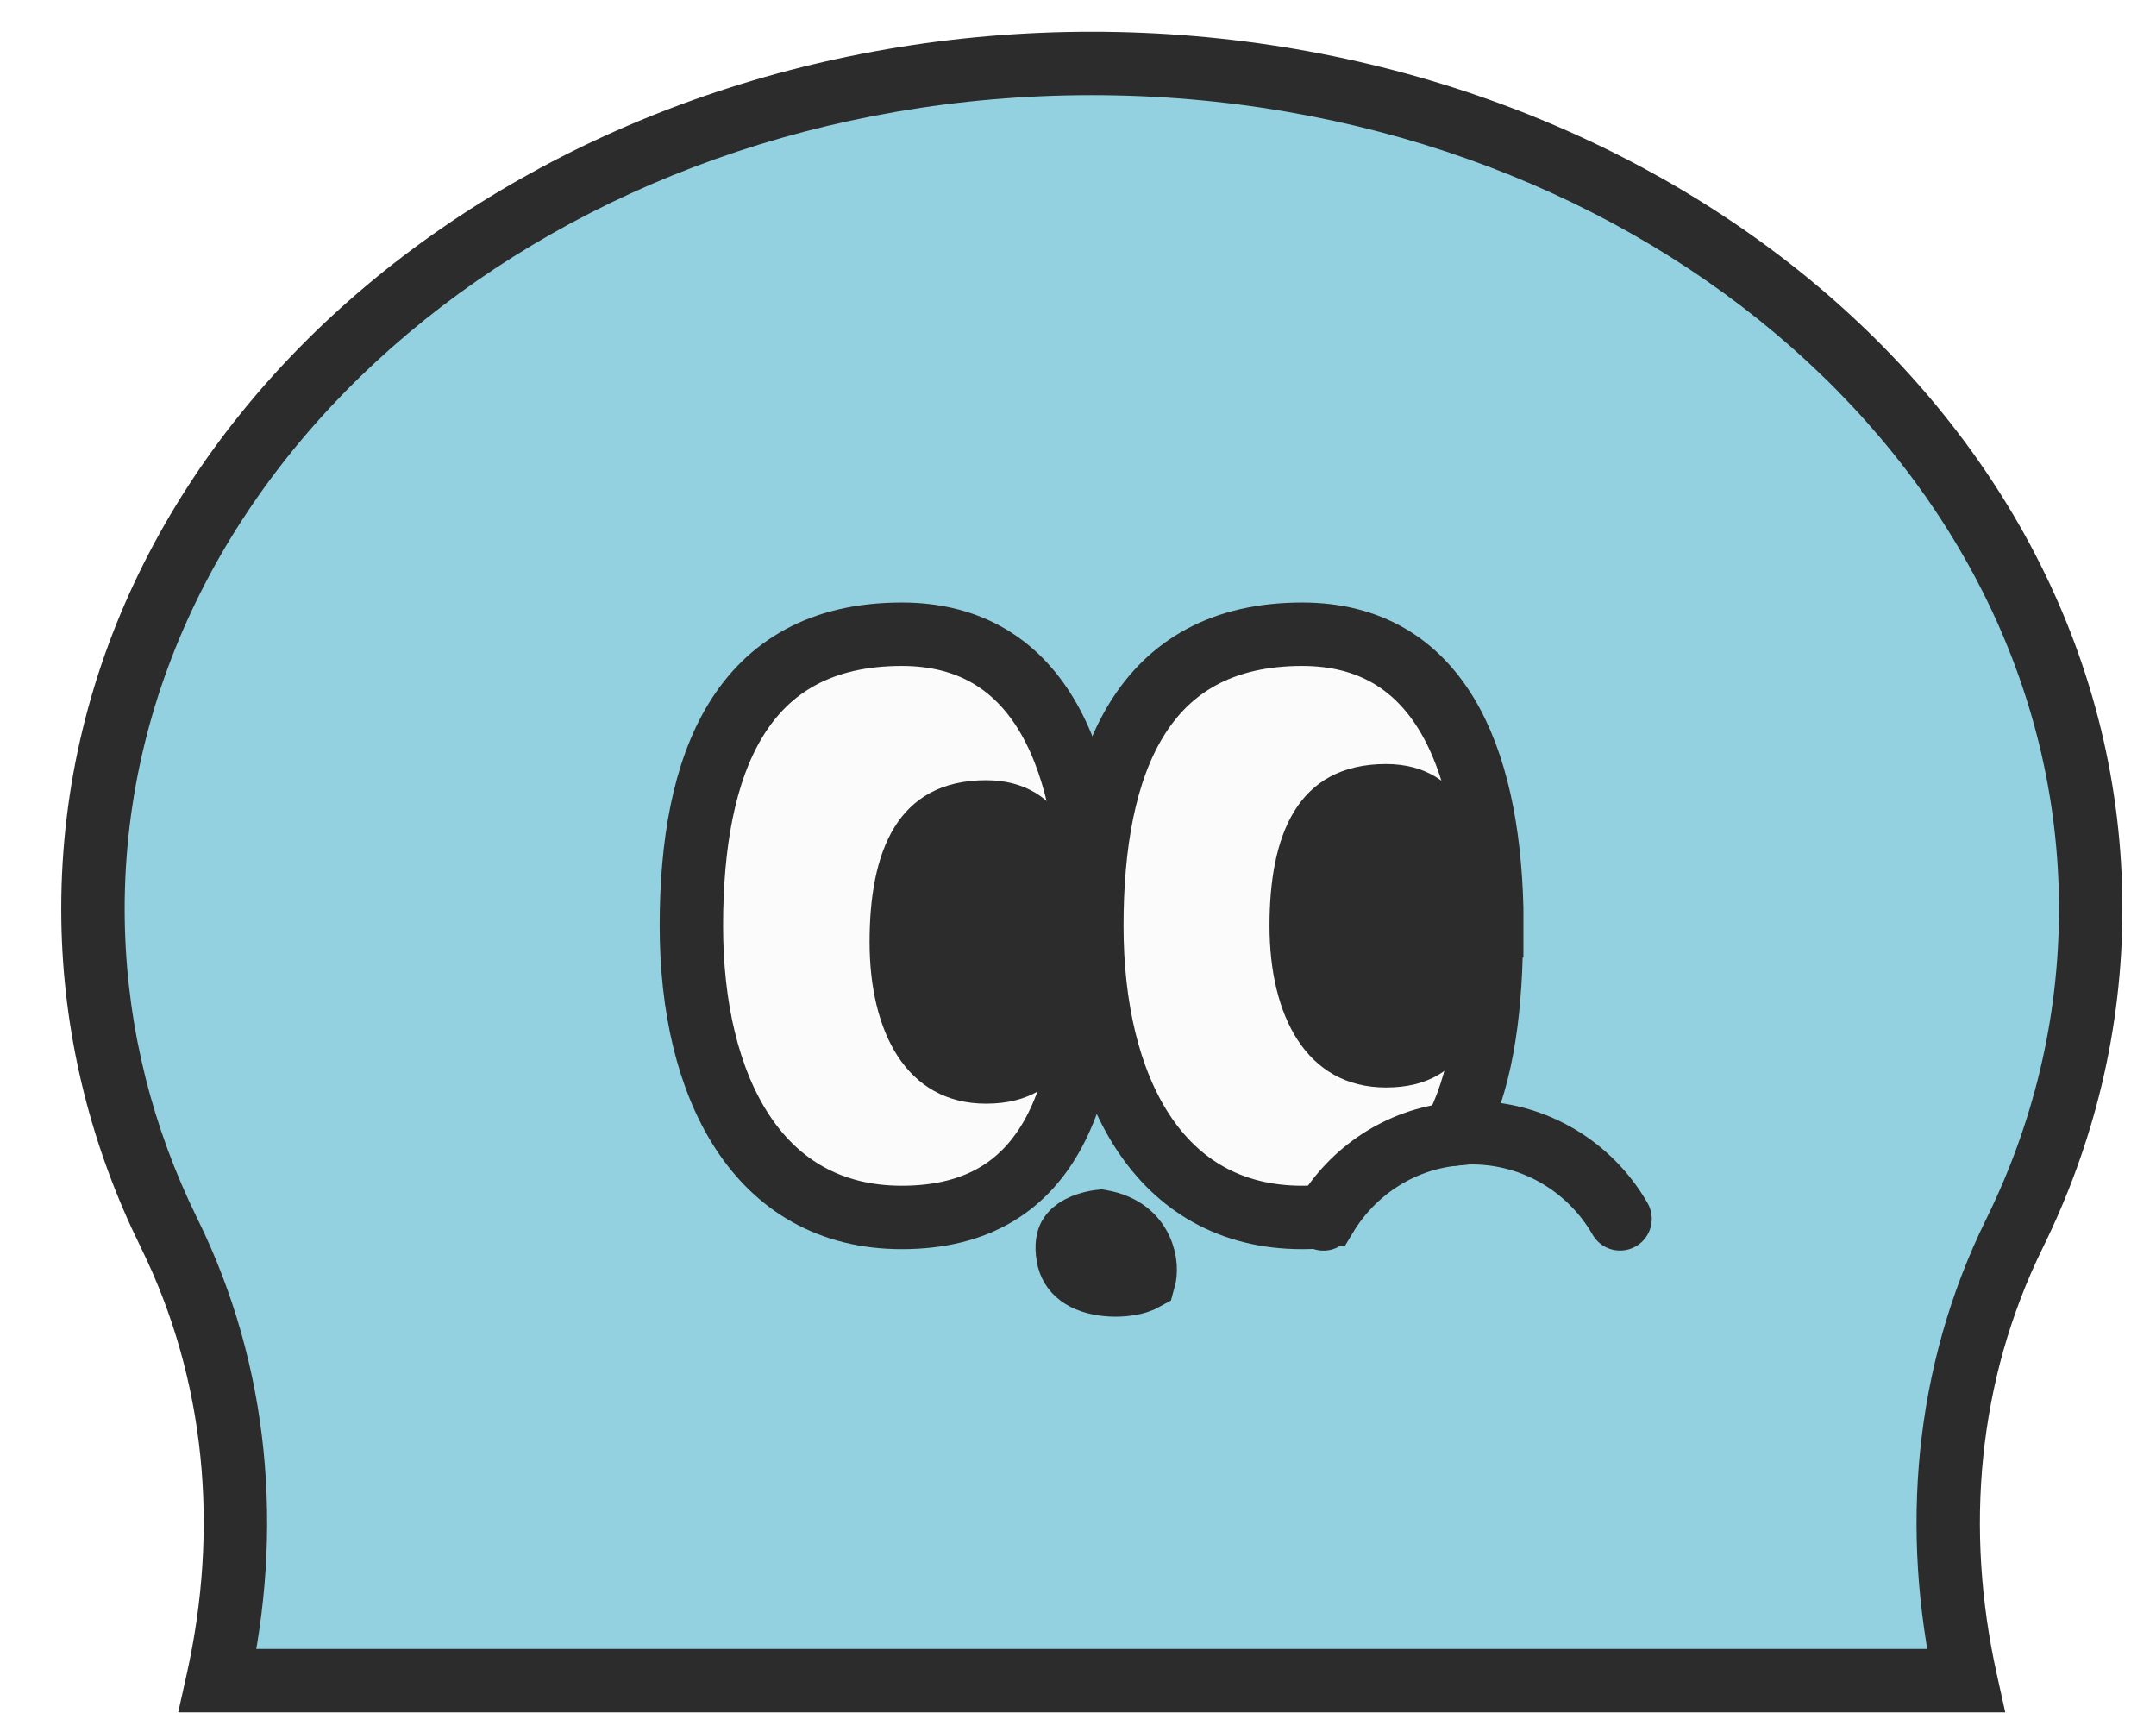
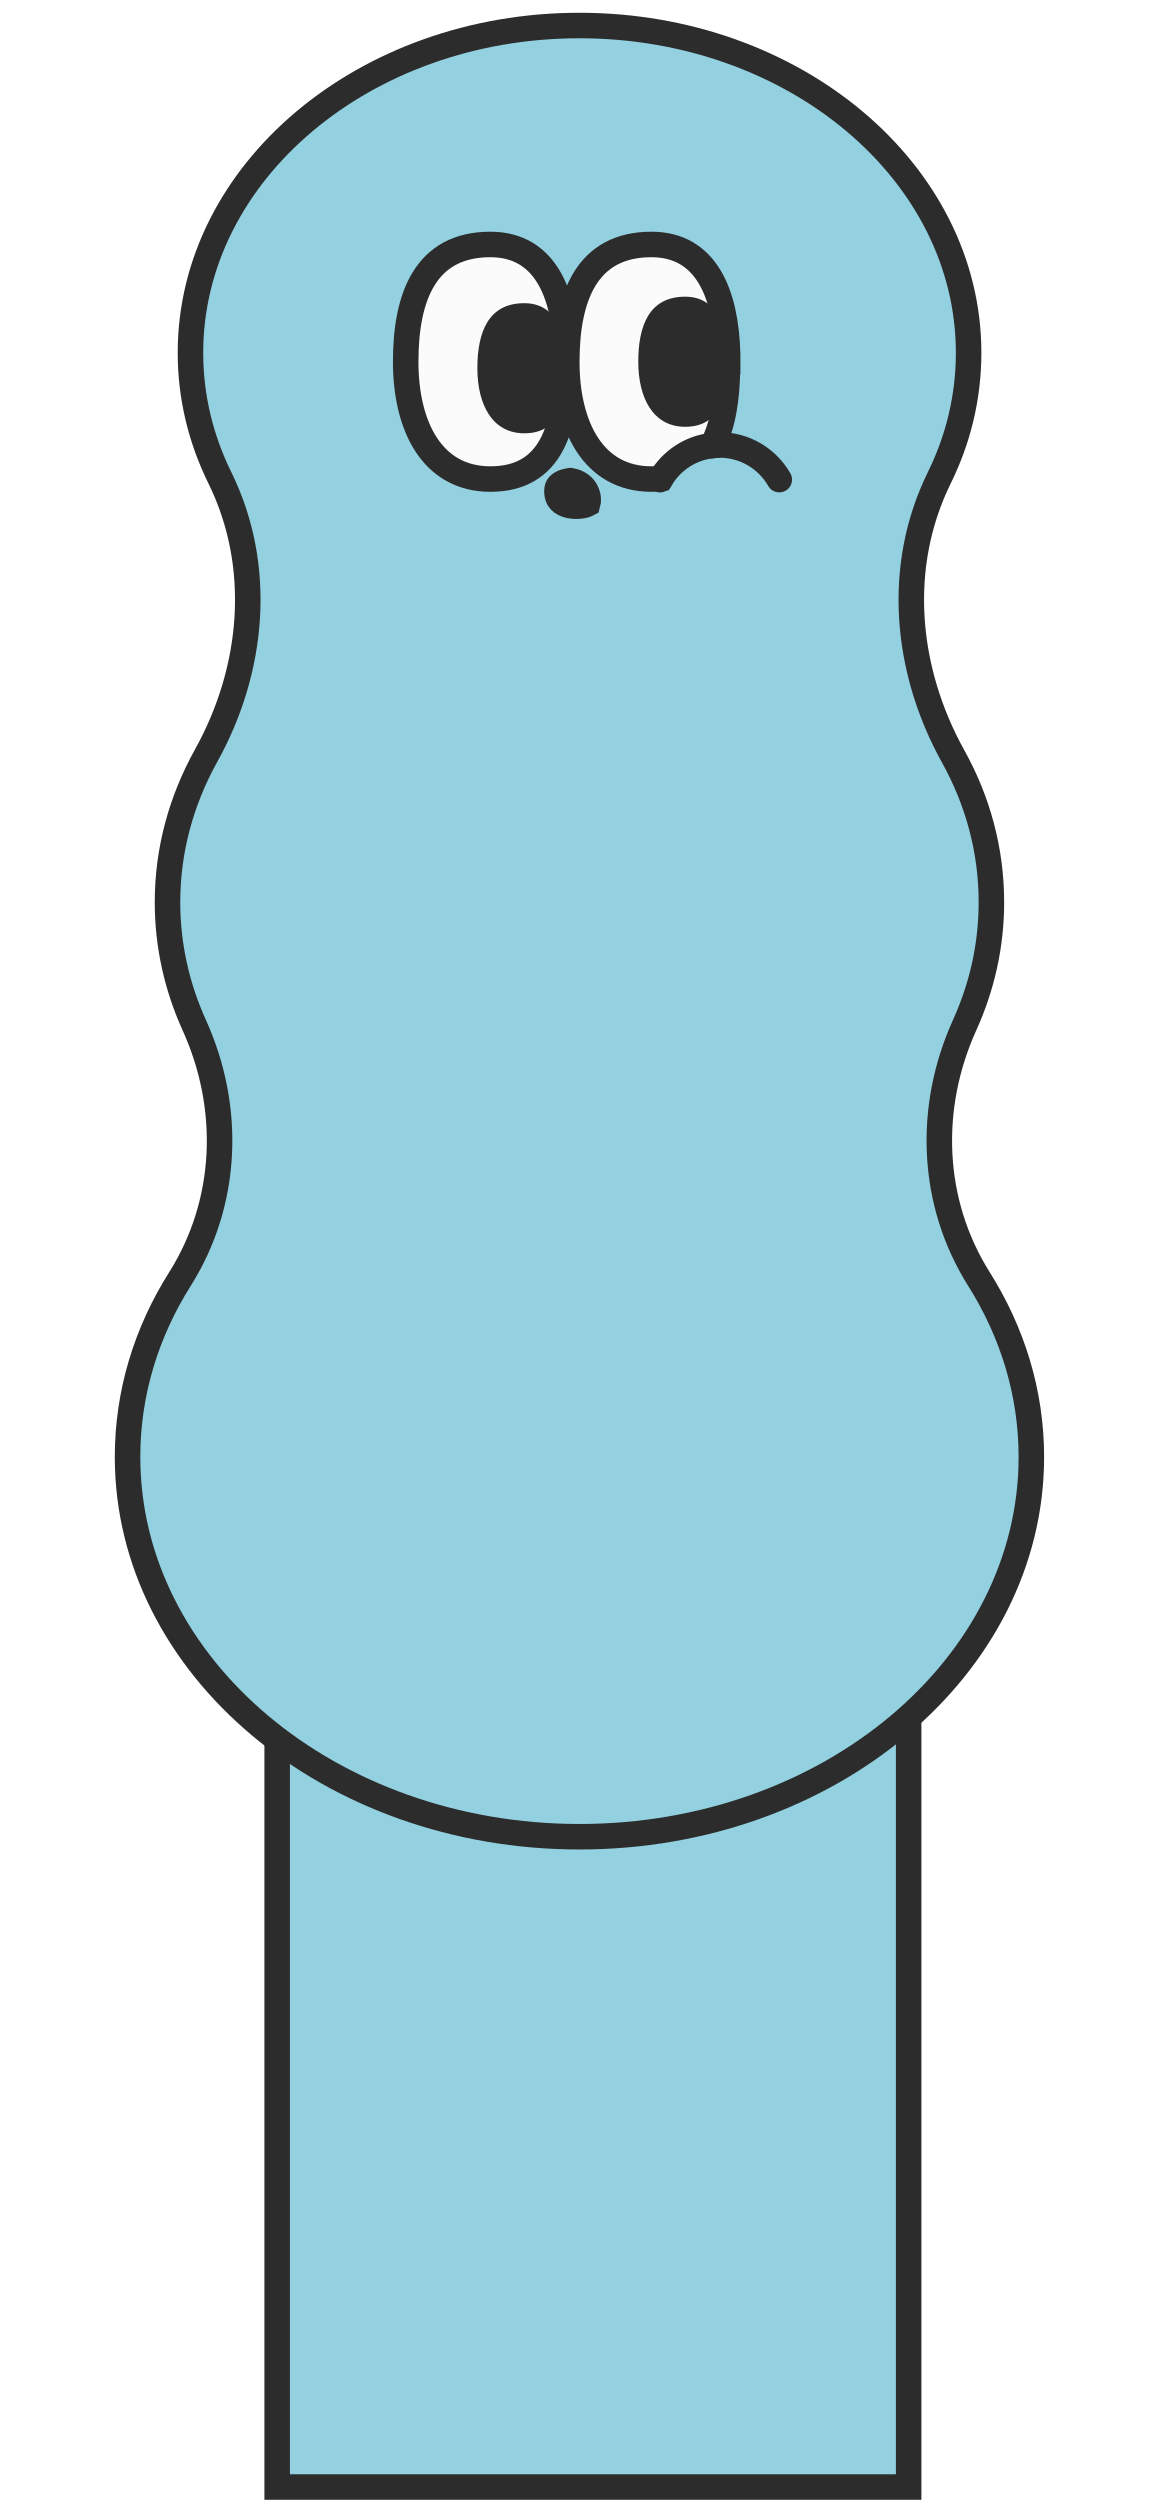
- <svg xmlns="http://www.w3.org/2000/svg" width="34" height="27" viewBox="0 0 34 27" fill="none">
-   <path d="M17.215 1C25.827 1 32.97 6.895 32.97 14.331C32.97 16.147 32.542 17.879 31.767 19.452C30.68 21.662 30.474 24.13 31 26.5H3.434C3.962 24.129 3.757 21.658 2.669 19.446L2.527 19.149C1.841 17.656 1.466 16.027 1.466 14.331C1.466 6.895 8.602 1 17.215 1Z" fill="#93D1E0" />
-   <path d="M17.215 1L17.215 0.5H17.215V1ZM32.97 14.331L33.47 14.331V14.331H32.97ZM31.767 19.452L31.318 19.231L31.318 19.231L31.767 19.452ZM31 26.5V27H31.623L31.488 26.392L31 26.5ZM3.434 26.5L2.946 26.391L2.81 27H3.434V26.5ZM2.669 19.446L2.218 19.662L2.22 19.667L2.669 19.446ZM2.527 19.149L2.073 19.358L2.076 19.365L2.527 19.149ZM1.466 14.331H0.966V14.331L1.466 14.331ZM17.215 1L17.215 1.5C25.637 1.5 32.47 7.249 32.47 14.331H32.97H33.47C33.47 6.54 26.018 0.5 17.215 0.5L17.215 1ZM32.97 14.331L32.47 14.331C32.47 16.067 32.062 17.724 31.318 19.231L31.767 19.452L32.215 19.673C33.023 18.034 33.47 16.227 33.47 14.331L32.97 14.331ZM31.767 19.452L31.318 19.231C30.176 21.554 29.965 24.139 30.512 26.608L31 26.5L31.488 26.392C30.984 24.12 31.184 21.769 32.215 19.673L31.767 19.452ZM31 26.5V26H3.434V26.5V27H31V26.5ZM3.434 26.5L3.922 26.609C4.472 24.139 4.261 21.551 3.118 19.226L2.669 19.446L2.22 19.667C3.253 21.766 3.452 24.119 2.946 26.391L3.434 26.5ZM2.669 19.446L3.12 19.231L2.979 18.934L2.527 19.149L2.076 19.365L2.218 19.662L2.669 19.446ZM2.527 19.149L2.982 18.941C2.324 17.511 1.966 15.952 1.966 14.331L1.466 14.331L0.966 14.331C0.966 16.102 1.358 17.802 2.073 19.358L2.527 19.149ZM1.466 14.331H1.966C1.966 7.249 8.793 1.5 17.215 1.5V1V0.5C8.411 0.5 0.966 6.541 0.966 14.331H1.466Z" fill="#2C2C2C" />
-   <path d="M17.21 14.598C17.21 17.133 16.642 19.196 14.221 19.196C11.949 19.196 10.903 17.141 10.903 14.598C10.903 12.055 11.673 10 14.221 10C16.44 10 17.21 12.055 17.21 14.598Z" fill="#FBFBFB" stroke="#2C2C2C" stroke-miterlimit="10" />
-   <path d="M23.517 14.598C23.517 14.688 23.517 14.771 23.517 14.861C23.502 16.046 23.345 17.103 22.919 17.883C22.067 17.973 21.335 18.468 20.909 19.174C20.79 19.189 20.662 19.196 20.535 19.196C18.264 19.196 17.218 17.141 17.218 14.598C17.218 12.055 17.995 10 20.535 10C22.672 10 23.465 11.905 23.524 14.32C23.524 14.411 23.524 14.508 23.524 14.598H23.517Z" fill="#FBFBFB" stroke="#2C2C2C" stroke-miterlimit="10" />
-   <path d="M17.21 14.852C17.21 16.262 16.896 17.402 15.551 17.402C14.288 17.402 13.713 16.262 13.713 14.852C13.713 13.442 14.139 12.302 15.551 12.302C16.784 12.302 17.21 13.442 17.21 14.852Z" fill="#2C2C2C" />
-   <path d="M23.517 14.597C23.517 16.007 23.203 17.147 21.858 17.147C20.595 17.147 20.02 16.007 20.02 14.597C20.02 13.187 20.445 12.047 21.858 12.047C23.091 12.047 23.517 13.187 23.517 14.597Z" fill="#2C2C2C" />
-   <path d="M17.359 19.257C17.718 19.32 17.896 19.506 17.984 19.691C18.079 19.89 18.067 20.079 18.041 20.171C18.023 20.181 17.99 20.197 17.936 20.214C17.808 20.253 17.634 20.272 17.456 20.254C17.083 20.215 16.886 20.053 16.844 19.814C16.811 19.63 16.844 19.538 16.868 19.493C16.896 19.443 16.946 19.396 17.026 19.354C17.109 19.31 17.203 19.283 17.285 19.268C17.314 19.262 17.34 19.259 17.359 19.257Z" fill="#EEEDEB" stroke="#2C2C2C" />
-   <path d="M22.91 17.883C23.007 17.868 23.112 17.86 23.209 17.86C24.21 17.86 25.084 18.408 25.548 19.218" stroke="#2C2C2C" stroke-miterlimit="10" stroke-linecap="round" />
-   <path d="M20.902 19.173L20.871 19.219" stroke="#2C2C2C" stroke-miterlimit="10" stroke-linecap="round" />
+ <svg xmlns="http://www.w3.org/2000/svg" width="46" height="98" viewBox="0 0 46 98" fill="none">
+   <rect x="10.865" y="24.5" width="24.754" height="72.992" fill="#93D1E0" stroke="#2C2C2C" />
+   <path d="M40.429 57.11C40.429 65.333 32.494 72 22.714 72C12.935 72 5 65.333 5 57.11C5 54.591 5.743 52.216 7.052 50.142C8.946 47.135 9.082 43.425 7.616 40.188C6.937 38.689 6.566 37.067 6.566 35.366C6.566 33.314 7.109 31.376 8.074 29.633C9.954 26.253 10.326 22.198 8.617 18.725C7.874 17.218 7.466 15.56 7.466 13.831C7.466 6.748 14.293 1 22.714 1C31.136 1 37.97 6.748 37.97 13.831C37.97 15.567 37.562 17.225 36.819 18.732C35.11 22.205 35.482 26.26 37.362 29.647C38.327 31.384 38.863 33.321 38.863 35.366C38.863 37.067 38.492 38.689 37.812 40.188C36.347 43.425 36.483 47.135 38.377 50.142C39.685 52.223 40.429 54.591 40.429 57.11Z" fill="#93D1E0" stroke="#2C2C2C" stroke-miterlimit="10" />
+   <path d="M22.21 14.181C22.21 16.716 21.642 18.779 19.221 18.779C16.949 18.779 15.903 16.724 15.903 14.181C15.903 11.638 16.673 9.583 19.221 9.583C21.44 9.583 22.21 11.638 22.21 14.181Z" fill="#FBFBFB" stroke="#2C2C2C" stroke-miterlimit="10" />
+   <path d="M28.517 14.181C28.517 14.271 28.517 14.354 28.517 14.444C28.502 15.629 28.345 16.686 27.919 17.466C27.067 17.556 26.335 18.051 25.909 18.756C25.79 18.771 25.662 18.779 25.535 18.779C23.264 18.779 22.218 16.724 22.218 14.181C22.218 11.638 22.995 9.583 25.535 9.583C27.672 9.583 28.465 11.488 28.524 13.903C28.524 13.993 28.524 14.091 28.524 14.181H28.517Z" fill="#FBFBFB" stroke="#2C2C2C" stroke-miterlimit="10" />
+   <path d="M22.21 14.435C22.21 15.845 21.896 16.985 20.551 16.985C19.288 16.985 18.713 15.845 18.713 14.435C18.713 13.025 19.139 11.885 20.551 11.885C21.784 11.885 22.21 13.025 22.21 14.435Z" fill="#2C2C2C" />
+   <path d="M28.517 14.18C28.517 15.59 28.203 16.73 26.858 16.73C25.595 16.73 25.02 15.59 25.02 14.18C25.02 12.77 25.445 11.63 26.858 11.63C28.091 11.63 28.517 12.77 28.517 14.18Z" fill="#2C2C2C" />
+   <path d="M22.359 18.84C22.718 18.903 22.896 19.089 22.984 19.274C23.079 19.473 23.067 19.662 23.041 19.754C23.023 19.764 22.99 19.78 22.936 19.797C22.808 19.835 22.634 19.855 22.456 19.837C22.083 19.798 21.886 19.636 21.844 19.398C21.811 19.213 21.844 19.121 21.868 19.076C21.896 19.026 21.946 18.979 22.026 18.936C22.109 18.893 22.203 18.866 22.285 18.851C22.314 18.845 22.34 18.842 22.359 18.84Z" fill="#93D1E0" stroke="#2C2C2C" />
+   <path d="M27.91 17.466C28.007 17.451 28.112 17.443 28.209 17.443C29.21 17.443 30.084 17.991 30.548 18.801" stroke="#2C2C2C" stroke-miterlimit="10" stroke-linecap="round" />
+   <path d="M25.902 18.756L25.871 18.802" stroke="#2C2C2C" stroke-miterlimit="10" stroke-linecap="round" />
</svg>
